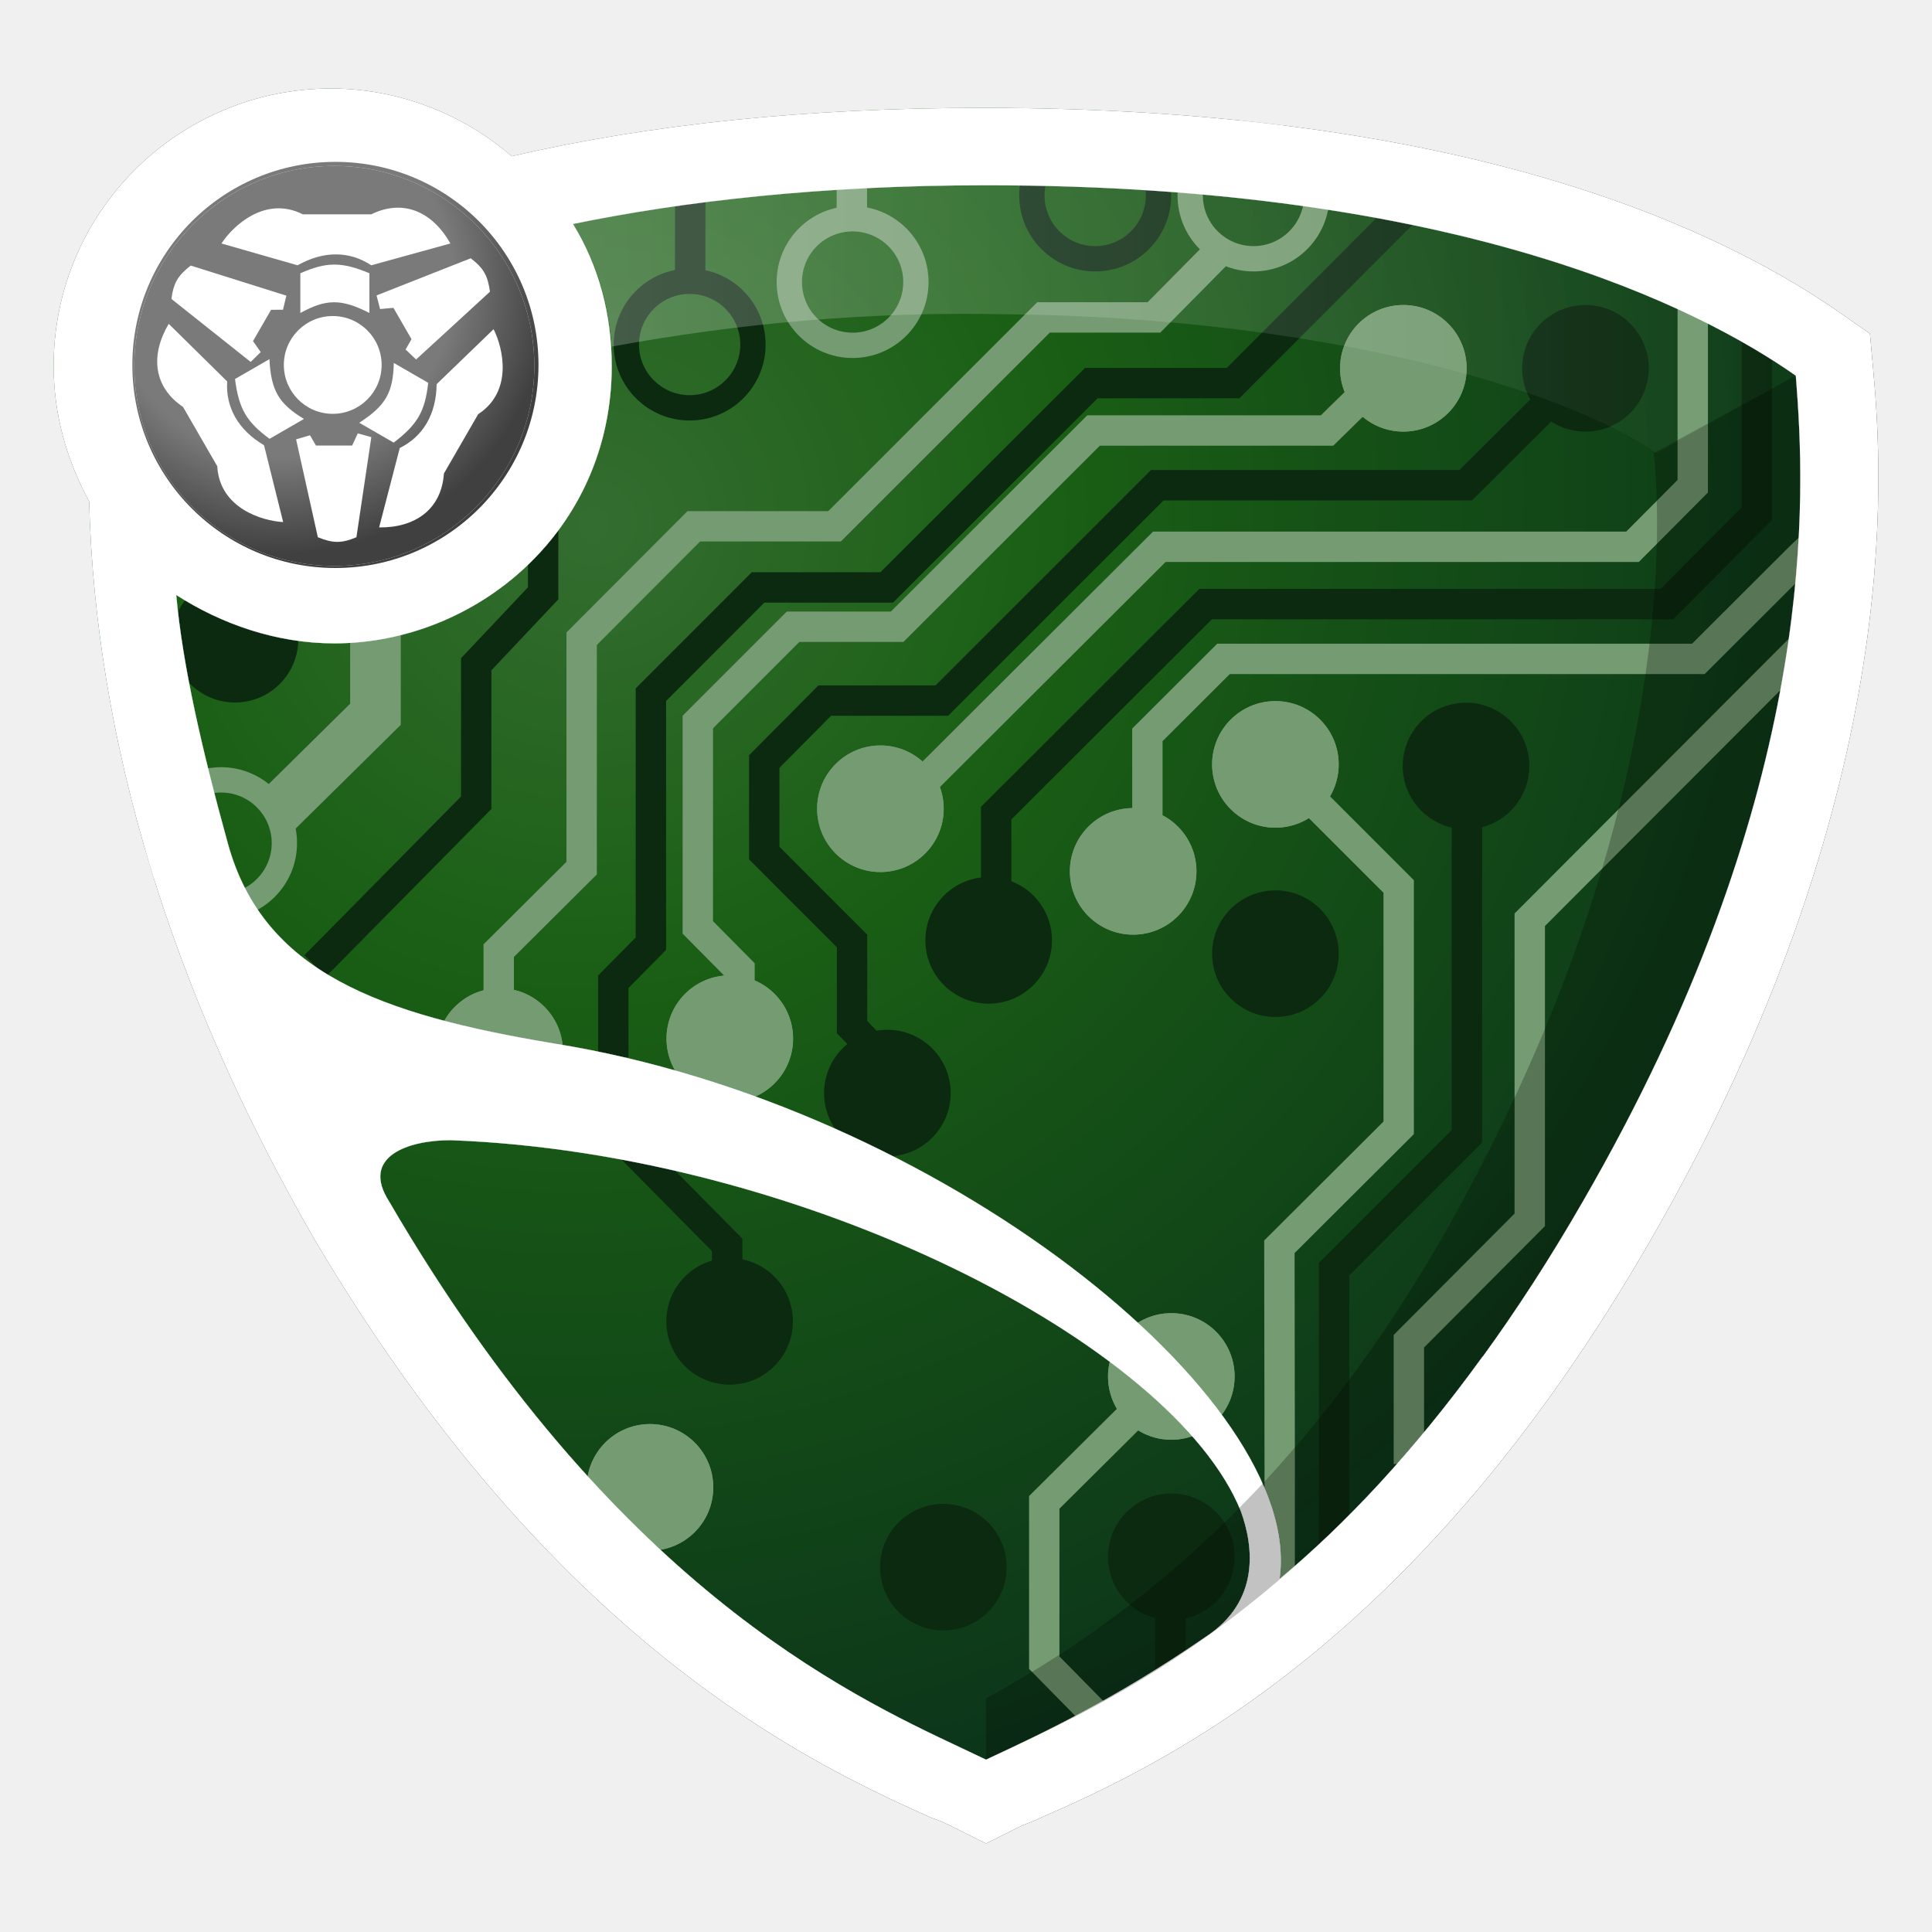
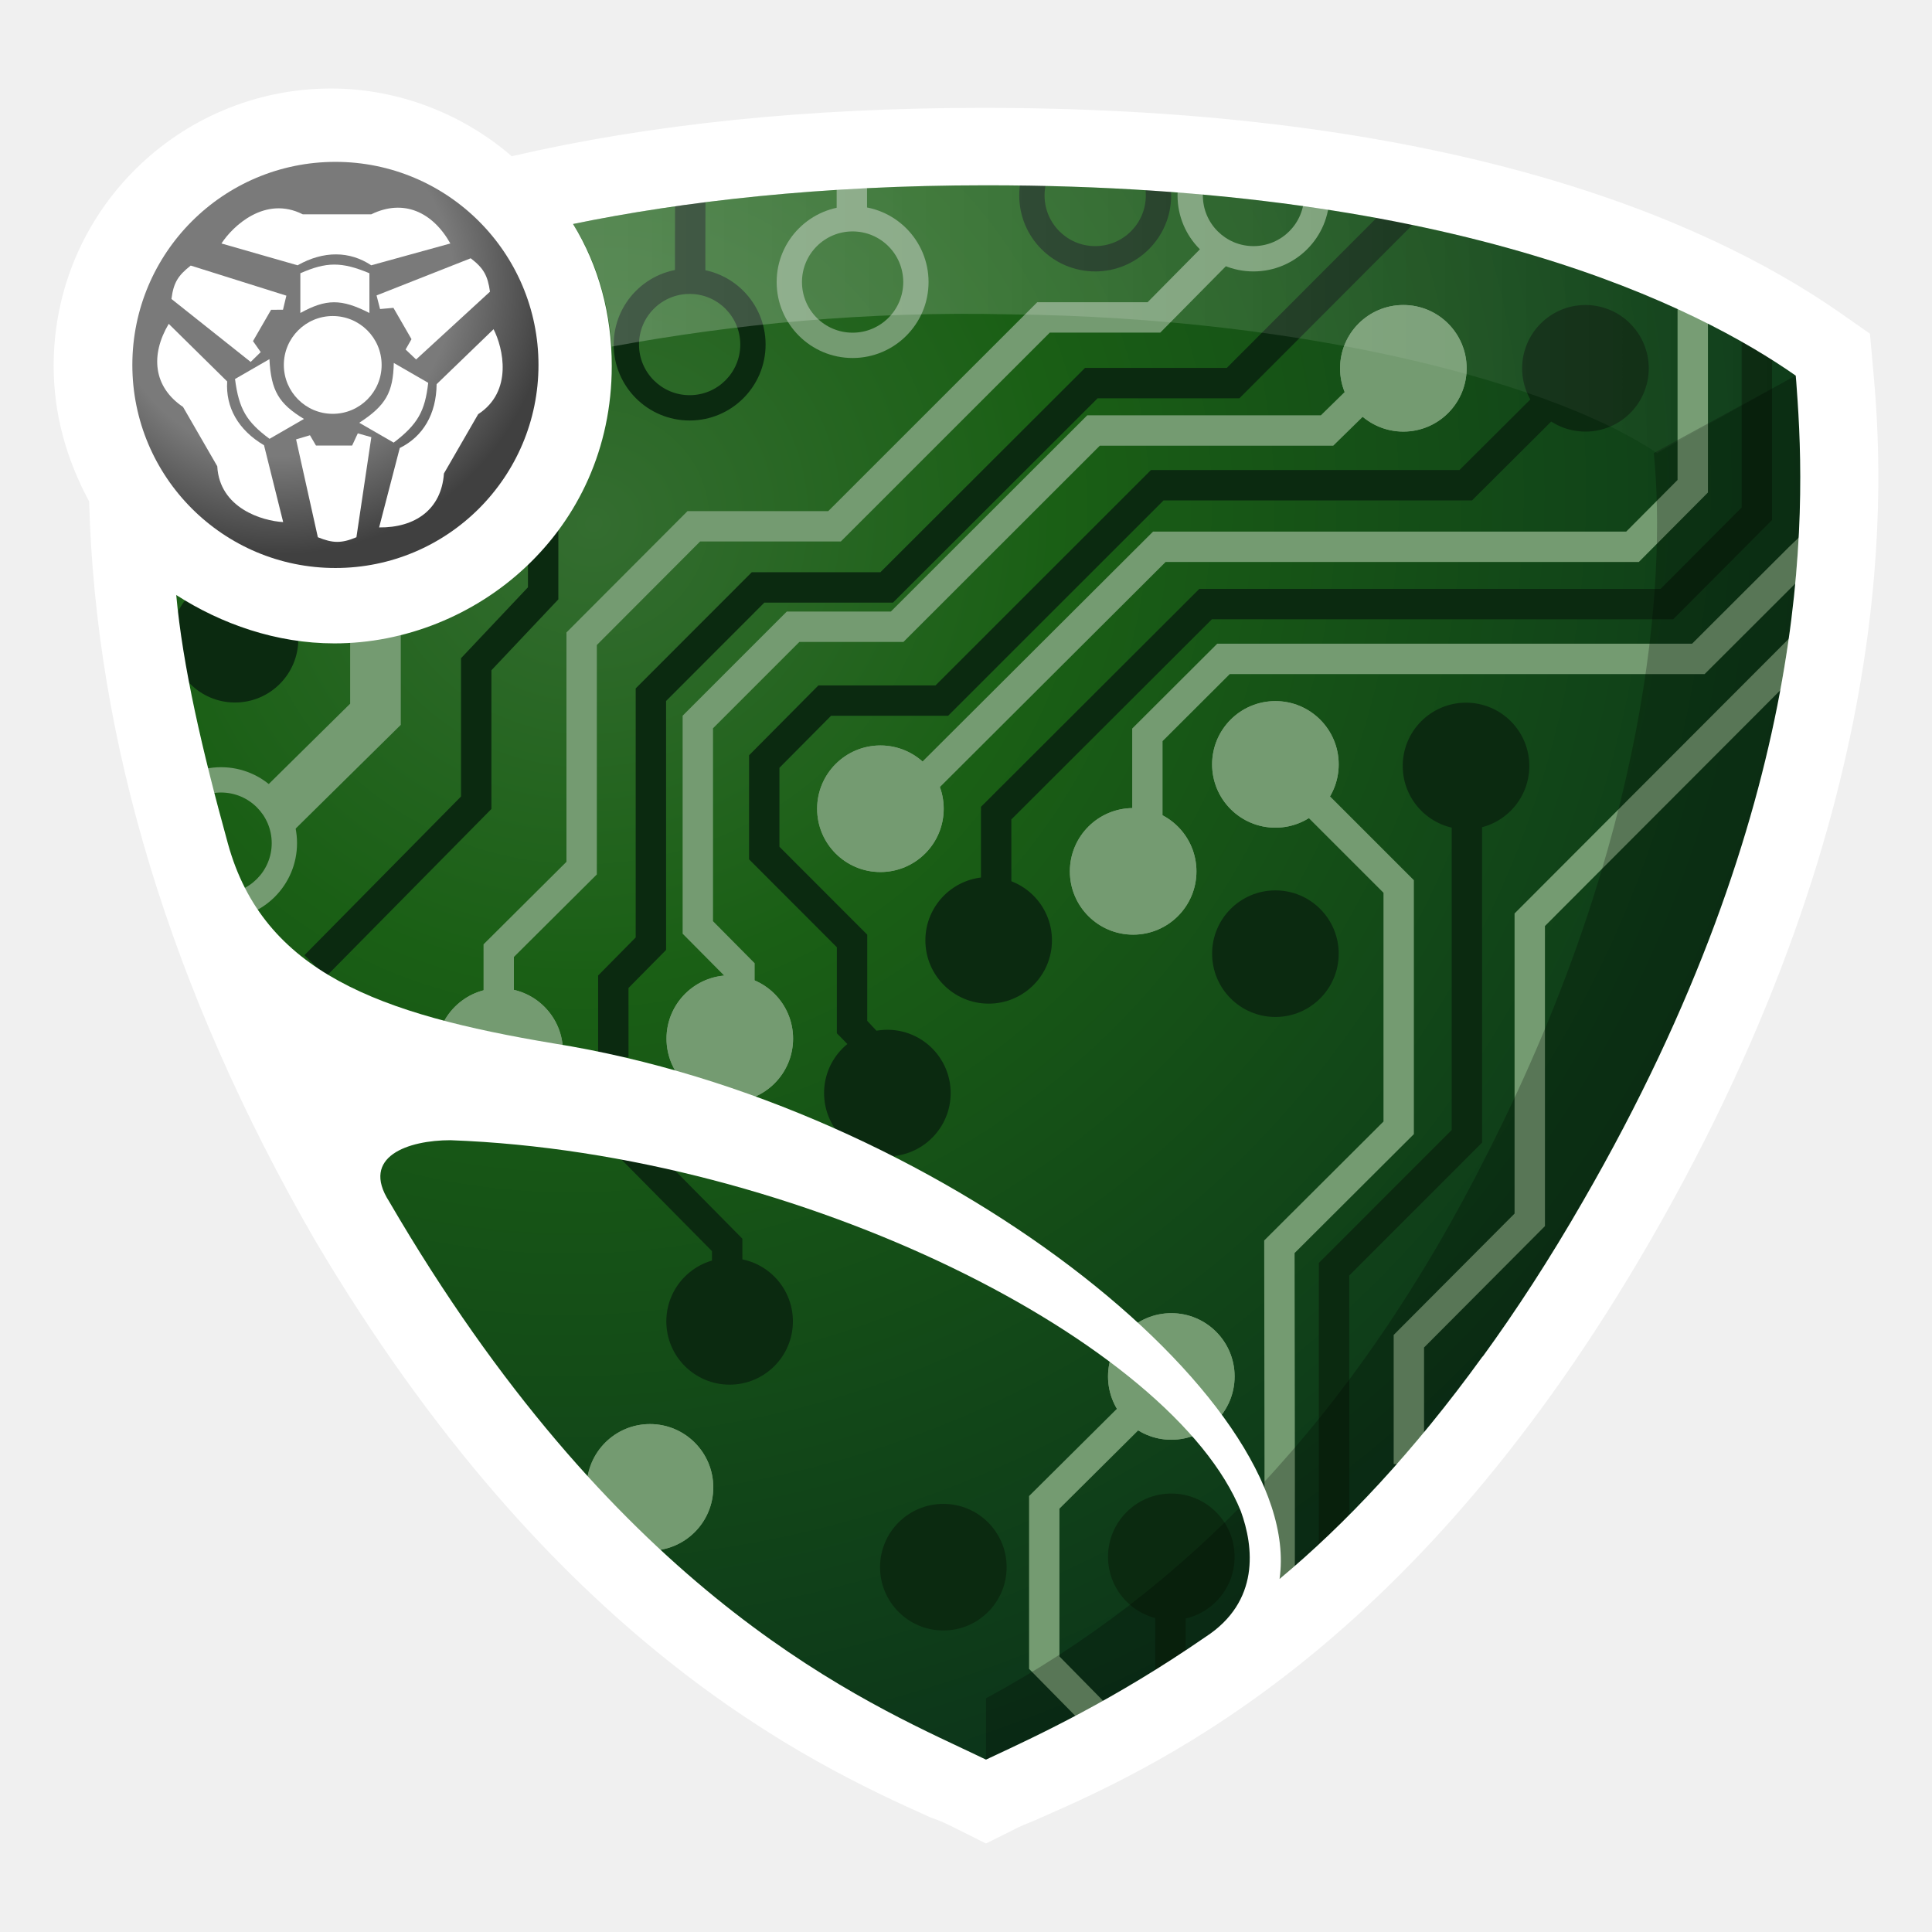
<svg xmlns="http://www.w3.org/2000/svg" width="360" height="360" viewBox="0 0 360 360" fill="none">
+   <path fill-rule="evenodd" clip-rule="evenodd" d="M61.694 16.492C74.317 16.492 86.34 21.302 95.357 29.116C121.206 23.105 150.662 20.099 183.123 20.099C269.084 20.099 317.175 40.538 342.423 57.97L348.435 62.178L349.036 68.791C350.839 88.629 355.047 148.742 307.557 231.097C264.276 306.238 217.388 328.48 193.944 338.699C193.343 339 192.59 339.302 191.838 339.602C191.087 339.902 190.336 340.202 189.735 340.503L183.724 343.508L177.713 340.503C176.511 339.902 175.308 339.3 173.505 338.699C150.662 328.48 103.172 306.238 58.689 231.097C31.638 184.208 17.812 137.921 16.61 93.437C12.402 85.623 9.997 77.206 9.997 68.189C9.997 39.335 33.441 16.492 61.694 16.492Z" fill="white" />
  <mask id="mask0_6_202" style="mask-type:alpha" maskUnits="userSpaceOnUse" x="9" y="16" width="342" height="328">
-     <path fill-rule="evenodd" clip-rule="evenodd" d="M61.694 16.492C74.317 16.492 86.34 21.302 95.357 29.116C121.206 23.105 150.662 20.099 183.123 20.099C269.084 20.099 317.175 40.538 342.423 57.97L348.435 62.178L349.036 68.791C350.839 88.629 355.047 148.742 307.557 231.097C264.276 306.238 217.388 328.48 193.944 338.699C193.343 339 192.59 339.302 191.838 339.602C191.087 339.902 190.336 340.202 189.735 340.503L183.724 343.508L177.713 340.503C176.511 339.902 175.308 339.3 173.505 338.699C150.662 328.48 103.172 306.238 58.689 231.097C31.638 184.208 17.812 137.921 16.61 93.437C12.402 85.623 9.997 77.206 9.997 68.189C9.997 39.335 33.441 16.492 61.694 16.492ZM83.936 212.461C76.121 212.462 67.105 215.467 72.514 223.883C113.995 295.072 157.566 315.56 179.345 325.801C179.377 325.816 179.409 325.83 179.44 325.845C180.981 326.57 182.411 327.242 183.724 327.879L184.513 327.511C193.571 323.287 207.669 316.713 224.601 305.036C234.82 298.423 233.618 288.204 231.213 281.592C218.589 250.333 149.459 214.866 83.936 212.461ZM183.724 34.527C153.066 34.527 127.217 37.532 106.779 41.739C111.588 49.554 113.992 58.571 113.992 68.189C113.992 98.992 88.674 119.887 62.295 119.887C51.475 119.887 41.255 116.28 32.84 110.87C34.042 124.095 37.649 139.725 42.458 157.158C49.07 181.203 70.711 189.017 103.172 194.427C174.706 205.848 243.235 260.552 238.427 294.215C250.612 284.061 263.345 270.612 276.258 252.759C276.264 252.77 276.27 252.781 276.276 252.792C282.508 244.218 288.757 234.628 294.933 223.883C337.875 149.606 336.562 96.055 334.797 72.423C334.747 71.594 334.685 70.784 334.608 69.993C316.574 57.369 272.09 34.527 183.724 34.527ZM62.295 30.92C41.712 30.92 25.025 47.606 25.025 68.19C25.025 88.774 41.712 105.46 62.295 105.46C82.879 105.459 99.566 88.774 99.566 68.19C99.566 47.606 82.879 30.92 62.295 30.92Z" fill="url(#paint0_radial_6_202)" />
-     <path d="M83.936 212.461C76.121 212.462 67.105 215.467 72.514 223.883C113.995 295.072 157.566 315.56 179.345 325.801L179.44 325.845C180.981 326.57 182.411 327.242 183.724 327.879L184.513 327.511C193.571 323.287 207.669 316.713 224.601 305.036C234.82 298.423 233.618 288.204 231.213 281.592C218.589 250.333 149.459 214.866 83.936 212.461Z" fill="url(#paint1_radial_6_202)" />
-     <path d="M183.724 34.527C153.066 34.527 127.217 37.532 106.779 41.739C111.588 49.554 113.992 58.571 113.992 68.189C113.992 98.992 88.674 119.887 62.295 119.887C51.475 119.887 41.255 116.28 32.84 110.87C34.042 124.095 37.649 139.725 42.458 157.158C49.07 181.203 70.711 189.017 103.172 194.427C174.706 205.848 243.235 260.552 238.427 294.215C250.612 284.061 263.345 270.612 276.258 252.759C276.264 252.77 276.27 252.781 276.276 252.792C282.508 244.218 288.757 234.628 294.933 223.883C337.875 149.606 336.562 96.055 334.797 72.423C334.747 71.594 334.685 70.784 334.608 69.993C316.574 57.369 272.09 34.527 183.724 34.527Z" fill="url(#paint2_radial_6_202)" />
-     <path d="M62.295 30.92C41.712 30.92 25.025 47.606 25.025 68.19C25.025 88.774 41.712 105.46 62.295 105.46C82.879 105.459 99.566 88.774 99.566 68.19C99.566 47.606 82.879 30.92 62.295 30.92Z" fill="url(#paint3_radial_6_202)" />
+     <path d="M83.936 212.461C76.121 212.462 67.105 215.467 72.514 223.883C113.995 295.072 157.566 315.56 179.345 325.801L179.451 325.851L179.455 325.852C179.46 325.855 179.465 325.857 179.47 325.859C179.753 325.992 180.032 326.124 180.307 326.253C181.521 326.824 182.661 327.363 183.724 327.879L184.513 327.511C193.571 323.287 207.669 316.713 224.601 305.036C234.82 298.423 233.618 288.204 231.213 281.592C218.589 250.333 149.459 214.866 83.936 212.461Z" fill="white" />
+     <path d="M183.724 34.527C153.066 34.527 127.217 37.532 106.779 41.739C111.588 49.554 113.992 58.571 113.992 68.189C113.992 98.992 88.674 119.887 62.295 119.887C51.475 119.887 41.255 116.28 32.84 110.87C34.042 124.095 37.649 139.725 42.458 157.158C49.07 181.203 70.711 189.017 103.172 194.427C174.706 205.848 243.235 260.552 238.427 294.215C250.612 284.061 263.345 270.612 276.258 252.759C276.264 252.77 276.27 252.781 276.276 252.792C282.508 244.218 288.757 234.628 294.933 223.883C337.875 149.606 336.562 96.055 334.797 72.423C334.747 71.594 334.685 70.784 334.608 69.993C316.574 57.369 272.09 34.527 183.724 34.527Z" fill="white" />
+     <path fill-rule="evenodd" clip-rule="evenodd" d="M179.47 325.859C179.465 325.857 179.46 325.855 179.455 325.852L179.47 325.859Z" fill="white" />
  </mask>
  <g mask="url(#mask0_6_202)">
-     <rect width="360" height="360" fill="url(#paint4_radial_6_202)" />
+     <rect width="360" height="360" fill="url(#paint0_radial_6_202)" />
    <path d="M307.217 68.629C307.217 75.142 301.936 80.422 295.423 80.422C288.91 80.422 283.629 75.142 283.629 68.629C283.629 62.115 288.91 56.835 295.423 56.835C301.936 56.835 307.217 62.115 307.217 68.629Z" fill="#0B2A10" />
    <path d="M284.965 142.728C284.965 149.241 279.684 154.521 273.171 154.521C266.657 154.521 261.377 149.241 261.377 142.728C261.377 136.214 266.657 130.934 273.171 130.934C279.684 130.934 284.965 136.214 284.965 142.728Z" fill="#0B2A10" />
    <path d="M249.447 177.703C249.447 184.216 244.167 189.497 237.653 189.497C231.14 189.497 225.859 184.216 225.859 177.703C225.859 171.189 231.14 165.909 237.653 165.909C244.167 165.909 249.447 171.189 249.447 177.703Z" fill="#0B2A10" />
    <path d="M196.017 175.221C196.017 181.734 190.737 187.014 184.223 187.014C177.71 187.014 172.43 181.734 172.43 175.221C172.43 168.707 177.71 163.427 184.223 163.427C190.737 163.427 196.017 168.707 196.017 175.221Z" fill="#0B2A10" />
    <path d="M177.143 203.678C177.143 210.191 171.863 215.472 165.349 215.472C158.836 215.472 153.555 210.191 153.555 203.678C153.555 197.164 158.836 191.884 165.349 191.884C171.863 191.884 177.143 197.164 177.143 203.678Z" fill="#0B2A10" />
    <path d="M147.747 246.217C147.747 252.731 142.467 258.011 135.953 258.011C129.44 258.011 124.16 252.731 124.16 246.217C124.16 239.704 129.44 234.424 135.953 234.424C142.467 234.424 147.747 239.704 147.747 246.217Z" fill="#0B2A10" />
    <path d="M55.583 119.107C55.583 125.621 50.303 130.901 43.789 130.901C37.276 130.901 31.996 125.621 31.996 119.107C31.996 112.594 37.276 107.314 43.789 107.314C50.303 107.314 55.583 112.594 55.583 119.107Z" fill="#0B2A10" />
    <path d="M187.571 292.021C187.571 298.534 182.291 303.814 175.777 303.814C169.264 303.814 163.984 298.534 163.984 292.021C163.984 285.507 169.264 280.227 175.777 280.227C182.291 280.227 187.571 285.507 187.571 292.021Z" fill="#0B2A10" />
    <path d="M230.052 290.094C230.052 296.608 224.772 301.888 218.259 301.888C211.745 301.888 206.465 296.608 206.465 290.094C206.465 283.581 211.745 278.301 218.259 278.301C224.772 278.301 230.052 283.581 230.052 290.094Z" fill="#0B2A10" />
    <path d="M128.505 50.05C136.321 50.05 142.658 56.386 142.658 64.202C142.658 72.018 136.321 78.354 128.505 78.354C120.689 78.354 114.353 72.018 114.353 64.202C114.353 56.386 120.689 50.05 128.505 50.05ZM128.505 54.767C123.295 54.767 119.07 58.991 119.07 64.202C119.071 69.412 123.295 73.637 128.505 73.637C133.716 73.637 137.94 69.412 137.94 64.202C137.94 58.991 133.716 54.767 128.505 54.767Z" fill="#0B2A10" />
    <path d="M204.073 22.272C211.889 22.272 218.226 28.609 218.226 36.425C218.225 44.241 211.889 50.577 204.073 50.577C196.257 50.577 189.921 44.241 189.921 36.425C189.921 28.608 196.257 22.272 204.073 22.272ZM204.073 26.99C198.862 26.99 194.638 31.214 194.638 36.425C194.638 41.635 198.863 45.86 204.073 45.86C209.284 45.859 213.508 41.635 213.508 36.425C213.508 31.214 209.284 26.99 204.073 26.99Z" fill="#0B2A10" />
    <path d="M264.462 40.636L230.947 74.213H204.526L166.39 112.29H142.425L124.114 130.619V177.006L117.111 184.096V196.978H111.45V181.773L118.453 174.682V128.276L140.079 106.629H164.047L202.183 68.552H228.598L260.455 36.637L264.462 40.636Z" fill="#0B2A10" />
    <path d="M104.038 95.308V111.683L91.567 124.896V150.741L60.749 181.965L56.721 177.988L85.906 148.417V122.646L98.377 109.433V95.308H104.038Z" fill="#0B2A10" />
    <path d="M131.459 35.468C131.449 38.148 131.436 42.215 131.432 45.7C131.43 47.444 131.43 49.039 131.435 50.241C131.437 50.843 131.44 51.341 131.444 51.709C131.448 52.084 131.452 52.239 131.452 52.256L125.806 52.66C125.77 52.162 125.767 49.08 125.771 45.695C125.775 42.202 125.788 38.13 125.798 35.445L131.459 35.468Z" fill="#0B2A10" />
    <path d="M291.499 76.105L274.288 93.245H216.812L176.666 133.376H154.855L145.238 143.065V157.783L161.597 174.162V190.222C162.134 190.785 162.731 191.425 163.259 192C164.015 192.822 164.844 193.738 165.052 194.015L160.524 197.412C160.508 197.396 159.961 196.776 159.092 195.83C158.271 194.938 157.349 193.955 156.765 193.371L155.936 192.542V176.504L139.577 160.126V140.734L152.498 127.715H174.321L214.467 87.584H271.95L287.505 72.093L291.499 76.105Z" fill="#0B2A10" />
    <path d="M138.331 230.809V237.596H132.67V233.133L114.257 214.502L118.284 210.524L138.331 230.809Z" fill="#0B2A10" />
    <path d="M330.193 62.657V96.901L311.777 115.393H225.818L188.45 152.688V165.415H182.789V150.34L223.476 109.732H309.426L324.532 94.563V62.657H330.193Z" fill="#0B2A10" />
    <path d="M220.923 298.803C220.923 299.304 220.923 307.834 220.923 312.037H215.262C215.262 307.834 215.262 299.303 215.262 298.803H220.923Z" fill="#0B2A10" />
    <path d="M276.166 149.466V212.906L251.408 237.674V287.74H245.747V235.33L270.505 210.562V149.466H276.166Z" fill="#0B2A10" />
    <path d="M273.288 68.629C273.288 75.142 268.008 80.422 261.495 80.422C254.981 80.422 249.701 75.142 249.701 68.629C249.701 62.115 254.981 56.835 261.495 56.835C268.008 56.835 273.288 62.115 273.288 68.629Z" fill="#749B71" />
    <path d="M272.345 68.629C272.345 62.636 267.487 57.779 261.495 57.779C255.502 57.779 250.645 62.636 250.645 68.629C250.645 74.621 255.502 79.479 261.495 79.479V80.422C254.981 80.422 249.701 75.142 249.701 68.629C249.701 62.115 254.981 56.835 261.495 56.835C268.008 56.835 273.288 62.115 273.288 68.629C273.288 75.142 268.008 80.422 261.495 80.422V79.479C267.487 79.479 272.345 74.621 272.345 68.629Z" fill="#749B71" />
    <path d="M249.447 142.432C249.447 148.946 244.167 154.226 237.653 154.226C231.14 154.226 225.859 148.946 225.859 142.432C225.859 135.919 231.14 130.639 237.653 130.639C244.167 130.639 249.447 135.919 249.447 142.432Z" fill="#749B71" />
    <path d="M248.503 142.432C248.503 136.44 243.645 131.582 237.653 131.582C231.661 131.582 226.803 136.44 226.803 142.432C226.803 148.425 231.661 153.283 237.653 153.283V154.226C231.14 154.226 225.859 148.946 225.859 142.432C225.859 135.919 231.14 130.639 237.653 130.639C244.167 130.639 249.447 135.919 249.447 142.432C249.447 148.946 244.167 154.226 237.653 154.226V153.283C243.645 153.283 248.503 148.425 248.503 142.432Z" fill="#749B71" />
    <path d="M222.941 162.367C222.941 168.88 217.661 174.16 211.147 174.16C204.634 174.16 199.354 168.88 199.354 162.367C199.354 155.853 204.634 150.573 211.147 150.573C217.661 150.573 222.941 155.853 222.941 162.367Z" fill="#749B71" />
    <path d="M221.998 162.367C221.998 156.374 217.14 151.517 211.147 151.517C205.155 151.517 200.297 156.374 200.297 162.367C200.297 168.359 205.155 173.217 211.147 173.217V174.16C204.634 174.16 199.354 168.88 199.354 162.367C199.354 155.853 204.634 150.573 211.147 150.573C217.661 150.573 222.941 155.853 222.941 162.367C222.941 168.88 217.661 174.16 211.147 174.16V173.217C217.14 173.217 221.998 168.359 221.998 162.367Z" fill="#749B71" />
    <path d="M175.846 150.698C175.846 157.212 170.566 162.492 164.052 162.492C157.539 162.492 152.259 157.212 152.259 150.698C152.259 144.185 157.539 138.905 164.052 138.905C170.566 138.905 175.846 144.185 175.846 150.698Z" fill="#749B71" />
    <path d="M174.902 150.698C174.902 144.706 170.045 139.848 164.052 139.848C158.06 139.848 153.202 144.706 153.202 150.698C153.202 156.691 158.06 161.549 164.052 161.549V162.492C157.539 162.492 152.259 157.212 152.259 150.698C152.259 144.185 157.539 138.905 164.052 138.905C170.566 138.905 175.846 144.185 175.846 150.698C175.846 157.212 170.566 162.492 164.052 162.492V161.549C170.045 161.549 174.902 156.691 174.902 150.698Z" fill="#749B71" />
    <path d="M147.78 193.533C147.78 200.047 142.5 205.327 135.986 205.327C129.473 205.327 124.193 200.047 124.193 193.533C124.193 187.02 129.473 181.74 135.986 181.74C142.5 181.74 147.78 187.02 147.78 193.533Z" fill="#749B71" />
    <path d="M146.836 193.533C146.836 187.541 141.979 182.683 135.986 182.683C129.994 182.683 125.136 187.541 125.136 193.533C125.136 199.526 129.994 204.383 135.986 204.383V205.327C129.473 205.327 124.193 200.047 124.193 193.533C124.193 187.02 129.473 181.74 135.986 181.74C142.5 181.74 147.78 187.02 147.78 193.533C147.78 200.047 142.5 205.327 135.986 205.327V204.383C141.979 204.383 146.836 199.526 146.836 193.533Z" fill="#749B71" />
    <path d="M104.896 195.935C104.896 202.448 99.616 207.728 93.103 207.728C86.589 207.728 81.309 202.448 81.309 195.935C81.309 189.421 86.589 184.141 93.103 184.141C99.616 184.141 104.896 189.421 104.896 195.935Z" fill="#749B71" />
    <path d="M103.953 195.935C103.953 189.942 99.095 185.085 93.103 185.085C87.111 185.085 82.253 189.942 82.253 195.935C82.253 201.927 87.111 206.785 93.103 206.785V207.728C86.589 207.728 81.309 202.448 81.309 195.935C81.309 189.421 86.589 184.141 93.103 184.141C99.616 184.141 104.896 189.421 104.896 195.935C104.896 202.448 99.616 207.728 93.103 207.728V206.785C99.095 206.785 103.953 201.927 103.953 195.935Z" fill="#749B71" />
    <path d="M132.909 277.149C132.909 283.662 127.628 288.942 121.115 288.942C114.602 288.942 109.321 283.662 109.321 277.149C109.321 270.635 114.602 265.355 121.115 265.355C127.628 265.355 132.909 270.635 132.909 277.149Z" fill="#749B71" />
    <path d="M131.965 277.149C131.965 271.156 127.107 266.298 121.115 266.298C115.123 266.298 110.265 271.156 110.265 277.149C110.265 283.141 115.123 287.999 121.115 287.999V288.942C114.602 288.942 109.321 283.662 109.321 277.149C109.321 270.635 114.602 265.355 121.115 265.355C127.628 265.355 132.909 270.635 132.909 277.149C132.909 283.662 127.628 288.942 121.115 288.942V287.999C127.107 287.999 131.965 283.141 131.965 277.149Z" fill="#749B71" />
    <path d="M230.052 256.483C230.052 262.997 224.772 268.277 218.259 268.277C211.745 268.277 206.465 262.997 206.465 256.483C206.465 249.97 211.745 244.69 218.259 244.69C224.772 244.69 230.052 249.97 230.052 256.483Z" fill="#749B71" />
    <path d="M229.109 256.483C229.109 250.491 224.251 245.633 218.259 245.633C212.266 245.633 207.408 250.491 207.408 256.483C207.408 262.476 212.266 267.333 218.259 267.333V268.277C211.745 268.277 206.465 262.997 206.465 256.483C206.465 249.97 211.745 244.69 218.259 244.69C224.772 244.69 230.052 249.97 230.052 256.483C230.052 262.997 224.772 268.277 218.259 268.277V267.333C224.251 267.333 229.109 262.476 229.109 256.483Z" fill="#749B71" />
    <path d="M158.871 38.404C166.687 38.404 173.023 44.74 173.023 52.556C173.023 60.372 166.687 66.708 158.871 66.709C151.054 66.709 144.718 60.372 144.718 52.556C144.718 44.74 151.054 38.404 158.871 38.404ZM158.871 43.121C153.66 43.121 149.436 47.345 149.436 52.556C149.436 57.767 153.66 61.991 158.871 61.991C164.081 61.991 168.305 57.767 168.305 52.556C168.305 47.345 164.081 43.121 158.871 43.121Z" fill="#749B71" />
    <path d="M233.569 22.272C241.385 22.272 247.721 28.609 247.721 36.425C247.721 44.241 241.385 50.577 233.569 50.577C225.753 50.577 219.417 44.241 219.417 36.425C219.417 28.608 225.753 22.272 233.569 22.272ZM233.569 26.99C228.358 26.99 224.134 31.214 224.134 36.425C224.134 41.635 228.358 45.86 233.569 45.86C238.78 45.859 243.004 41.635 243.004 36.425C243.004 31.214 238.78 26.99 233.569 26.99Z" fill="#749B71" />
    <path d="M41.196 142.957C49.012 142.957 55.348 149.294 55.348 157.11C55.348 164.926 49.012 171.262 41.196 171.262C33.38 171.262 27.044 164.926 27.044 157.11C27.044 149.294 33.38 142.957 41.196 142.957ZM41.196 147.675C35.985 147.675 31.761 151.899 31.761 157.11C31.761 162.32 35.985 166.545 41.196 166.545C46.407 166.544 50.631 162.32 50.631 157.11C50.631 151.899 46.407 147.675 41.196 147.675Z" fill="#749B71" />
    <path d="M229.508 48.513L216.201 61.976H195.614L156.677 100.899H130.456L111.212 120.188V162.939L95.76 178.315V185.667H90.099V175.962L105.551 160.585V117.847L128.107 95.239H154.332L193.27 56.315H213.835L225.483 44.532L229.508 48.513Z" fill="#749B71" />
    <path d="M257.202 74.461L248.436 83.045H204.94L168.346 119.612H148.954L132.86 135.705V171.651L140.626 179.485V184.932H134.965V181.815L127.199 173.982V133.36L146.609 113.951H166.002L202.597 77.384H246.126L253.241 70.416L257.202 74.461Z" fill="#749B71" />
    <path d="M318.249 56.329V91.773L305.377 104.713H217.199L174.522 147.271L170.525 143.262L214.858 99.052H303.022L312.588 89.436V56.329H318.249Z" fill="#749B71" />
    <path d="M337.269 106.004L317.632 125.606H229.151L216.629 138.1V152.052H210.968V135.753L226.811 119.945H315.291L333.27 101.998L337.269 98.158V106.004Z" fill="#749B71" />
    <path d="M213.53 265.106L197.414 281.119V308.657L206.667 318.057L202.633 322.028L191.753 310.975V278.765L209.54 261.091L213.53 265.106Z" fill="#749B71" />
    <path d="M263.454 164.01V211.328L241.229 233.49C241.25 244.376 241.276 259.99 241.283 273.177C241.287 280.011 241.286 286.196 241.277 290.732C241.273 292.999 241.267 294.859 241.259 296.183C241.255 296.844 241.25 297.377 241.244 297.763C241.24 298.045 241.235 298.459 241.209 298.694L235.583 298.069C235.571 298.184 235.578 298.149 235.584 297.682C235.589 297.319 235.594 296.803 235.598 296.147C235.606 294.836 235.612 292.987 235.617 290.722C235.625 286.193 235.626 280.013 235.622 273.18C235.614 259.514 235.588 243.237 235.566 232.324L235.563 231.146L257.793 208.979V166.355L241.75 150.318L245.753 146.314L263.454 164.01Z" fill="#749B71" />
    <path d="M161.561 31.893V41.197H155.9V31.893H161.561Z" fill="#749B71" />
    <path d="M335.783 124.563L287.879 172.55V228.47L265.351 251.087V272.798H259.69V248.748L282.218 226.131V170.209L331.777 120.564L335.783 116.55V124.563Z" fill="#749B71" />
    <path d="M74.681 109.456V135.065L73.277 136.451C70.254 139.433 65.695 143.93 61.843 147.731C59.916 149.632 58.167 151.358 56.874 152.634C56.228 153.272 55.697 153.797 55.315 154.175C55.123 154.364 54.97 154.515 54.858 154.625C54.803 154.68 54.758 154.724 54.725 154.757L54.673 154.809C54.67 154.812 54.669 154.812 54.669 154.812L47.998 148.141C48.377 147.762 58.908 137.372 65.246 131.12V109.456H74.681Z" fill="#749B71" />
-     <path fill-rule="evenodd" clip-rule="evenodd" d="M61.694 16.492C74.317 16.492 86.34 21.302 95.357 29.116C121.206 23.105 150.662 20.099 183.123 20.099C269.084 20.099 317.175 40.538 342.423 57.97L348.435 62.178L349.036 68.791C350.839 88.629 355.047 148.742 307.557 231.097C264.276 306.238 217.388 328.48 193.944 338.699C193.343 339 192.59 339.302 191.838 339.602C191.087 339.902 190.336 340.202 189.735 340.503L183.724 343.508L177.713 340.503C176.511 339.902 175.308 339.3 173.505 338.699C150.662 328.48 103.172 306.238 58.688 231.097C31.638 184.208 17.812 137.921 16.61 93.437C12.402 85.623 9.997 77.206 9.997 68.189C9.997 39.335 33.441 16.492 61.694 16.492ZM83.936 212.461C76.121 212.462 67.105 215.467 72.514 223.883C113.995 295.072 157.566 315.56 179.345 325.801C180.922 326.542 182.385 327.229 183.724 327.879L184.513 327.511C193.571 323.287 207.669 316.713 224.601 305.036C234.82 298.423 233.618 288.204 231.213 281.592C218.589 250.333 149.459 214.866 83.936 212.461ZM183.724 34.527C153.066 34.527 127.217 37.532 106.779 41.739C111.588 49.554 113.992 58.571 113.992 68.189C113.992 98.992 88.674 119.887 62.295 119.887C51.475 119.887 41.255 116.28 32.84 110.87C34.042 124.095 37.649 139.725 42.458 157.158C49.07 181.203 70.711 189.017 103.172 194.427C174.706 205.848 243.235 260.552 238.427 294.215C250.612 284.061 263.345 270.612 276.258 252.759C276.264 252.77 276.27 252.781 276.276 252.792C282.508 244.218 288.757 234.628 294.933 223.883C337.875 149.606 336.562 96.055 334.797 72.423C334.747 71.594 334.685 70.784 334.608 69.993C316.574 57.369 272.09 34.527 183.724 34.527Z" fill="white" />
    <g opacity="0.6">
      <path opacity="0.4" d="M334.608 69.993C336.412 92.235 339.417 146.938 294.934 223.883C251.051 300.227 203.561 318.26 183.724 327.879V316.457C220.393 296.62 252.253 264.76 277.501 214.265C306.956 155.955 310.563 108.465 308.159 84.42L334.608 69.993Z" fill="black" />
    </g>
    <g opacity="0.6">
-       <path opacity="0.4" d="M334.608 69.993C316.574 57.369 272.09 34.526 183.724 34.526C153.066 34.526 127.218 37.532 106.779 41.739C110.987 48.352 113.391 56.167 113.993 64.582C136.836 60.375 161.482 57.97 187.932 58.571C244.438 59.172 290.124 71.796 308.76 84.42L334.608 69.993Z" fill="url(#paint5_linear_6_202)" />
+       <path opacity="0.4" d="M334.608 69.993C316.574 57.369 272.09 34.526 183.724 34.526C153.066 34.526 127.218 37.532 106.779 41.739C110.987 48.352 113.391 56.167 113.993 64.582C136.836 60.375 161.482 57.97 187.932 58.571C244.438 59.172 290.124 71.796 308.76 84.42L334.608 69.993Z" fill="url(#paint1_linear_6_202)" />
    </g>
-     <ellipse cx="62.5" cy="68" rx="40.5" ry="41" fill="white" />
-     <path d="M62.5 105.839C83.398 105.839 100.339 88.898 100.339 68C100.339 47.102 83.398 30.161 62.5 30.161C41.602 30.161 24.661 47.102 24.661 68C24.661 88.898 41.602 105.839 62.5 105.839Z" fill="url(#paint6_radial_6_202)" />
  </g>
+   <path d="M62.5 105.839C83.398 105.839 100.339 88.898 100.339 68C100.339 47.102 83.398 30.161 62.5 30.161C41.602 30.161 24.661 47.102 24.661 68C24.661 88.898 41.602 105.839 62.5 105.839Z" fill="url(#paint2_radial_6_202)" />
  <path d="M41.266 45.369L55.446 49.435C60.327 46.68 65.17 46.766 69.177 49.435L83.915 45.369C80.631 39.518 75.207 36.987 69.177 39.935L56.417 39.935C49.442 36.399 43.401 42.084 41.266 45.369Z" fill="white" />
  <path d="M52.765 97.28L49.197 82.966C44.37 80.117 42.023 75.879 42.331 71.075L31.44 60.344C28.015 66.114 28.536 72.077 34.104 75.825L40.484 86.876C40.909 94.684 48.853 97.073 52.765 97.28Z" fill="white" />
  <path d="M91.969 61.34L81.357 71.587C81.302 77.192 78.806 81.344 74.491 83.479L70.644 98.276C77.353 98.357 82.257 94.925 82.719 88.229L89.099 77.178C95.648 72.906 93.746 64.832 91.969 61.34Z" fill="white" />
  <path d="M55.171 81.87L59.227 100.107C62.033 101.237 63.607 101.277 66.413 100.107L69.192 81.455L66.669 80.752L65.615 83.02H58.876L57.758 81.103L55.171 81.87Z" fill="white" />
  <path d="M77.535 66.982L91.3 54.351C90.877 51.355 90.124 49.973 87.707 48.127L70.165 55.047L70.818 57.584L73.309 57.362L76.678 63.199L75.578 65.125L77.535 66.982Z" fill="white" />
  <path d="M53.36 55.091L35.539 49.486C33.156 51.35 32.335 52.694 31.946 55.709L46.709 67.441L48.579 65.608L47.143 63.561L50.512 57.725L52.731 57.715L53.36 55.091Z" fill="white" />
  <circle cx="62" cy="68" r="9.111" fill="white" />
  <path d="M55.964 50.917V58.319C60.762 55.688 63.577 55.63 68.833 58.319V50.917C63.617 48.727 60.806 48.797 55.964 50.917Z" fill="white" />
  <path d="M50.227 81.768L56.638 78.066C51.96 75.226 50.502 72.818 50.204 66.921L43.793 70.622C44.504 76.235 45.971 78.634 50.227 81.768Z" fill="white" />
  <path d="M79.788 71.331L73.377 67.63C73.257 73.101 71.901 75.567 66.943 78.775L73.354 82.476C77.858 79.054 79.203 76.584 79.788 71.331Z" fill="white" />
  <defs>
-     <radialGradient id="paint0_radial_6_202" cx="0" cy="0" r="1" gradientUnits="userSpaceOnUse" gradientTransform="translate(41.9019 52.933) scale(322.468 320.154)">
-       <stop stop-color="#00AEFF" />
-       <stop offset="0.131" stop-color="#00A5F7" />
-       <stop offset="0.345" stop-color="#008DE0" />
-       <stop offset="0.616" stop-color="#0065BA" />
-       <stop offset="0.928" stop-color="#002F87" />
-       <stop offset="1" stop-color="#00217A" />
-     </radialGradient>
-     <radialGradient id="paint1_radial_6_202" cx="0" cy="0" r="1" gradientUnits="userSpaceOnUse" gradientTransform="translate(41.9019 52.933) scale(322.468 320.154)">
-       <stop stop-color="#00AEFF" />
-       <stop offset="0.131" stop-color="#00A5F7" />
-       <stop offset="0.345" stop-color="#008DE0" />
-       <stop offset="0.616" stop-color="#0065BA" />
-       <stop offset="0.928" stop-color="#002F87" />
-       <stop offset="1" stop-color="#00217A" />
-     </radialGradient>
-     <radialGradient id="paint2_radial_6_202" cx="0" cy="0" r="1" gradientUnits="userSpaceOnUse" gradientTransform="translate(41.9019 52.933) scale(322.468 320.154)">
-       <stop stop-color="#00AEFF" />
-       <stop offset="0.131" stop-color="#00A5F7" />
-       <stop offset="0.345" stop-color="#008DE0" />
-       <stop offset="0.616" stop-color="#0065BA" />
-       <stop offset="0.928" stop-color="#002F87" />
-       <stop offset="1" stop-color="#00217A" />
-     </radialGradient>
-     <radialGradient id="paint3_radial_6_202" cx="0" cy="0" r="1" gradientUnits="userSpaceOnUse" gradientTransform="translate(41.9019 52.933) scale(322.468 320.154)">
-       <stop stop-color="#00AEFF" />
-       <stop offset="0.131" stop-color="#00A5F7" />
-       <stop offset="0.345" stop-color="#008DE0" />
-       <stop offset="0.616" stop-color="#0065BA" />
-       <stop offset="0.928" stop-color="#002F87" />
-       <stop offset="1" stop-color="#00217A" />
-     </radialGradient>
-     <radialGradient id="paint4_radial_6_202" cx="0" cy="0" r="1" gradientUnits="userSpaceOnUse" gradientTransform="translate(109 97.5) rotate(72.1971) scale(243.668 251.53)">
+     <radialGradient id="paint0_radial_6_202" cx="0" cy="0" r="1" gradientUnits="userSpaceOnUse" gradientTransform="translate(109 97.5) rotate(72.1971) scale(243.668 251.53)">
      <stop stop-color="#346D30" />
      <stop offset="0.346" stop-color="#1A5F15" />
      <stop offset="1" stop-color="#0C351A" />
    </radialGradient>
-     <linearGradient id="paint5_linear_6_202" x1="106.779" y1="59.473" x2="334.987" y2="59.473" gradientUnits="userSpaceOnUse">
+     <linearGradient id="paint1_linear_6_202" x1="106.779" y1="59.473" x2="334.987" y2="59.473" gradientUnits="userSpaceOnUse">
      <stop stop-color="white" />
      <stop offset="1" stop-color="white" stop-opacity="0" />
    </linearGradient>
-     <radialGradient id="paint6_radial_6_202" cx="0" cy="0" r="1" gradientUnits="userSpaceOnUse" gradientTransform="translate(52.3018 52.7484) scale(50.5701 50.5701)">
+     <radialGradient id="paint2_radial_6_202" cx="0" cy="0" r="1" gradientUnits="userSpaceOnUse" gradientTransform="translate(52.3018 52.7484) scale(50.5701 50.5701)">
      <stop offset="0.639" stop-color="#7A7A7A" />
      <stop offset="1" stop-color="#404040" />
    </radialGradient>
  </defs>
</svg>
